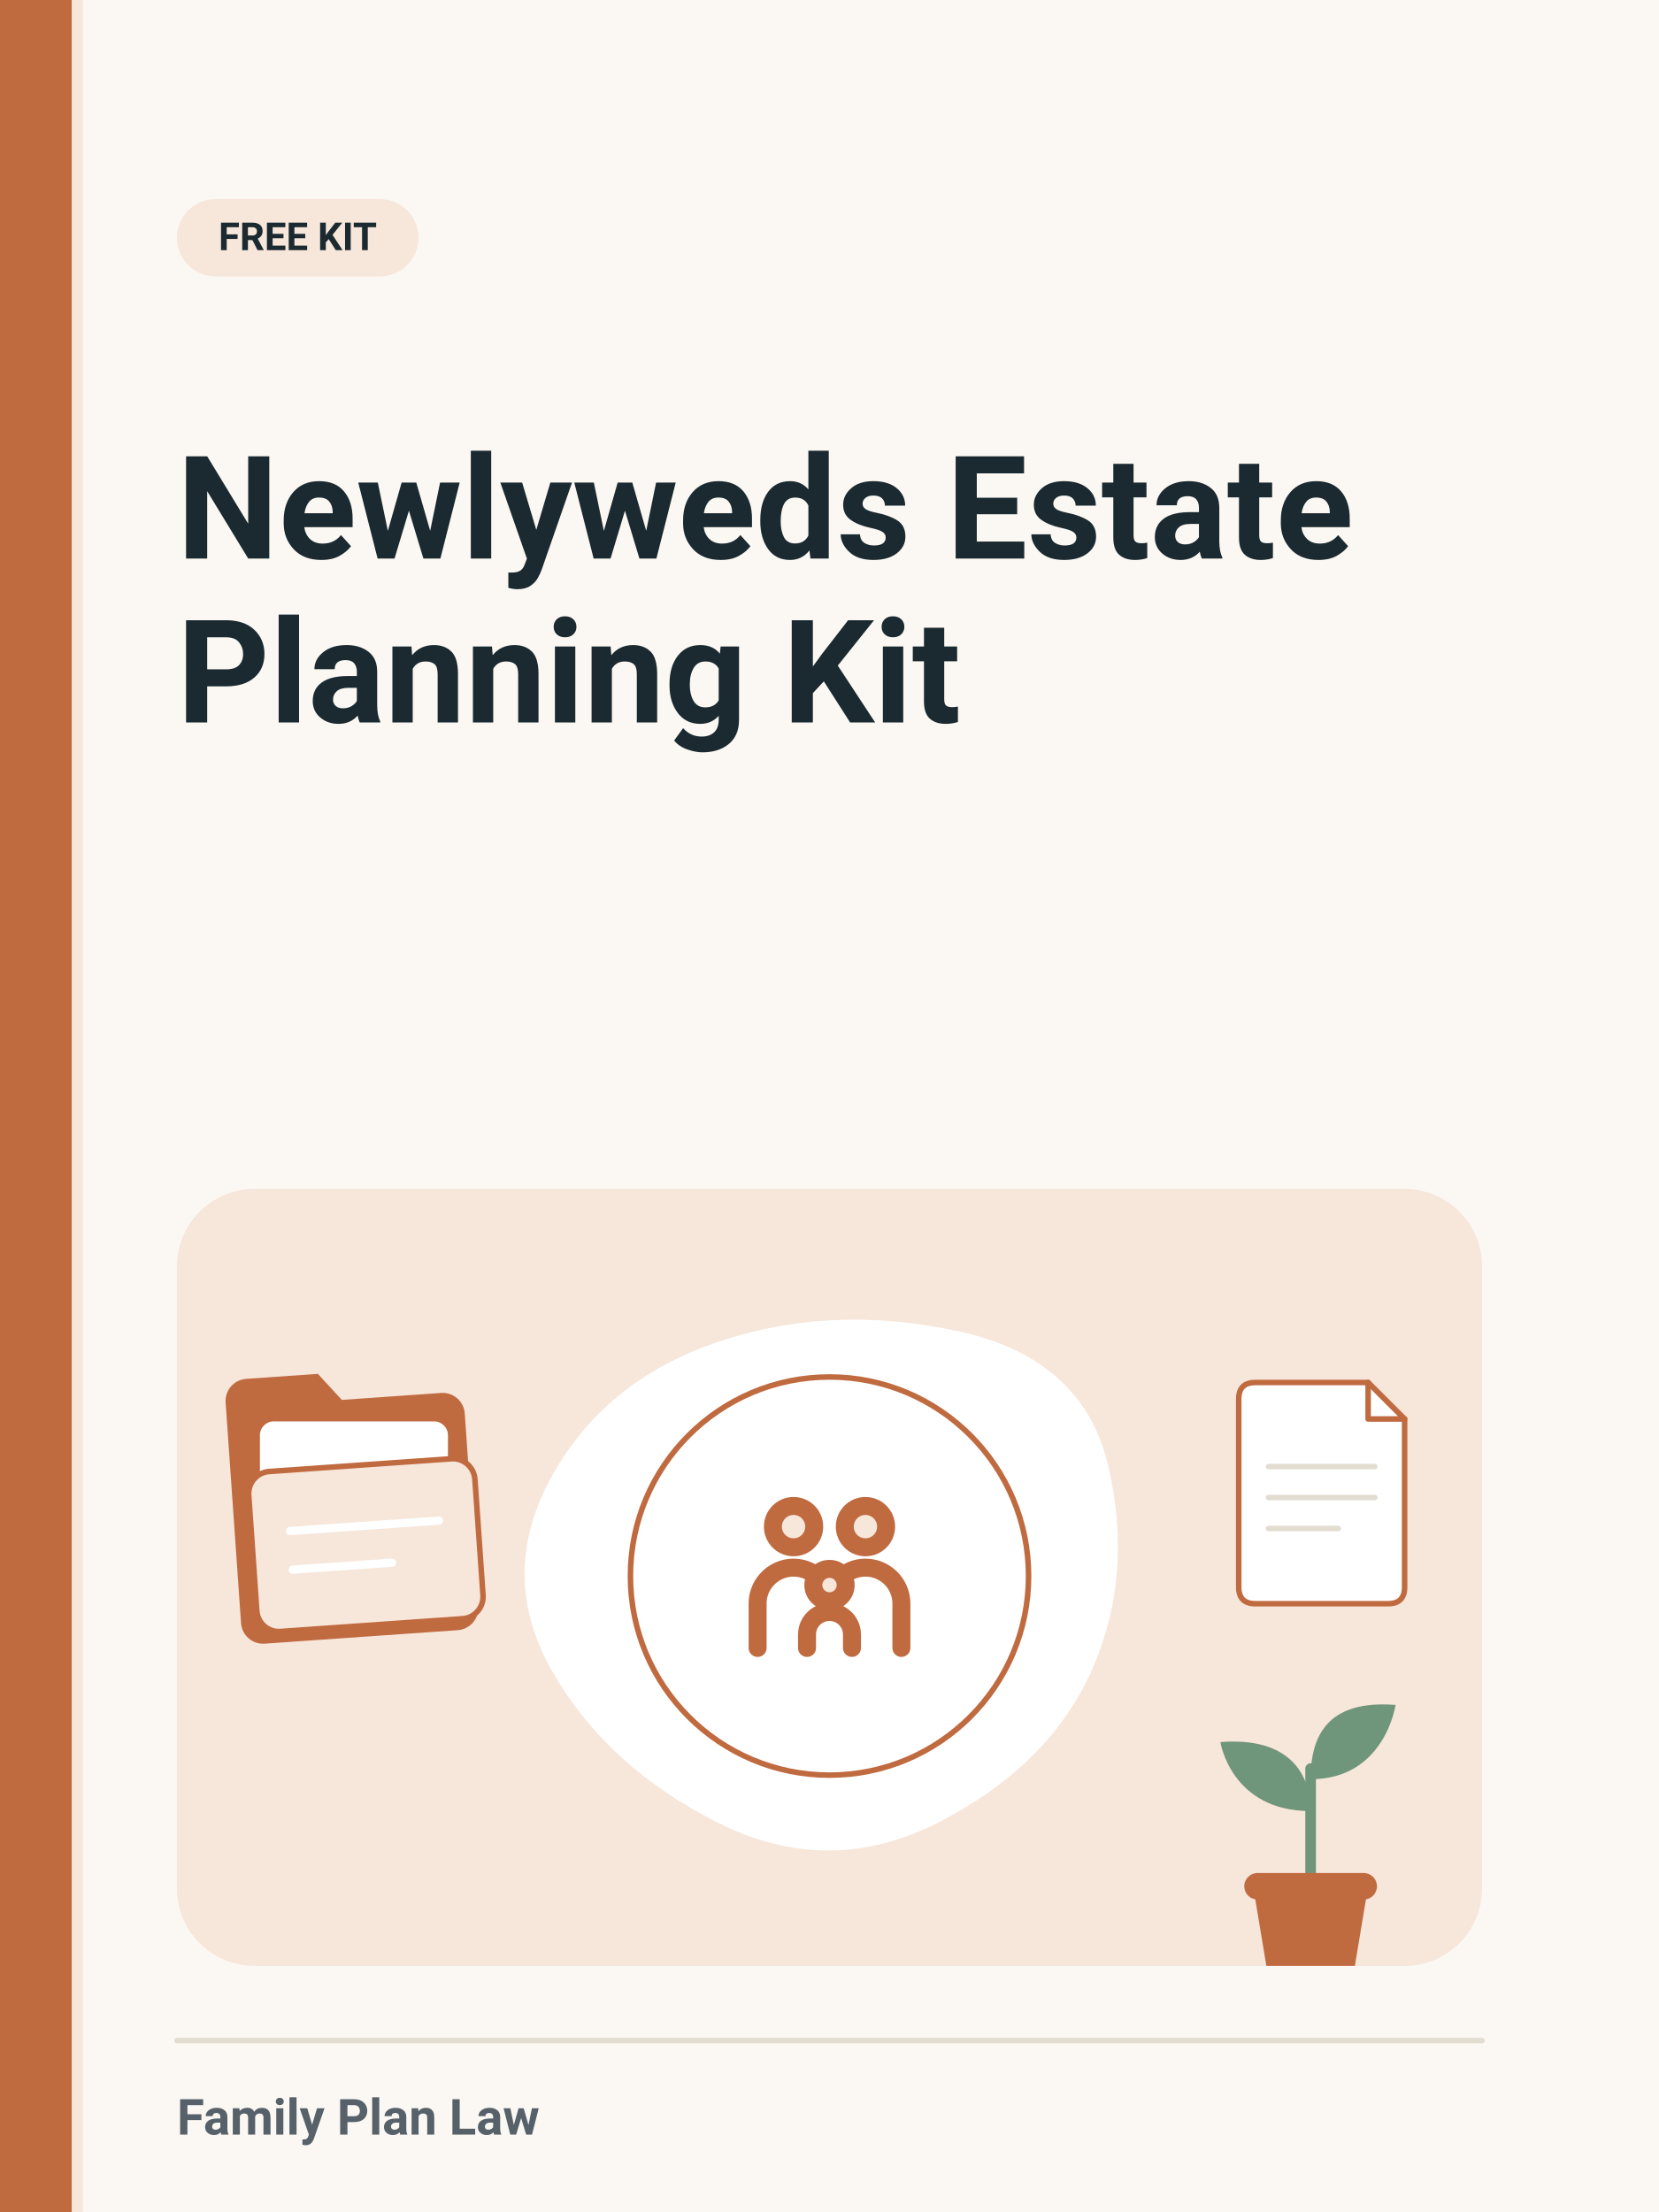
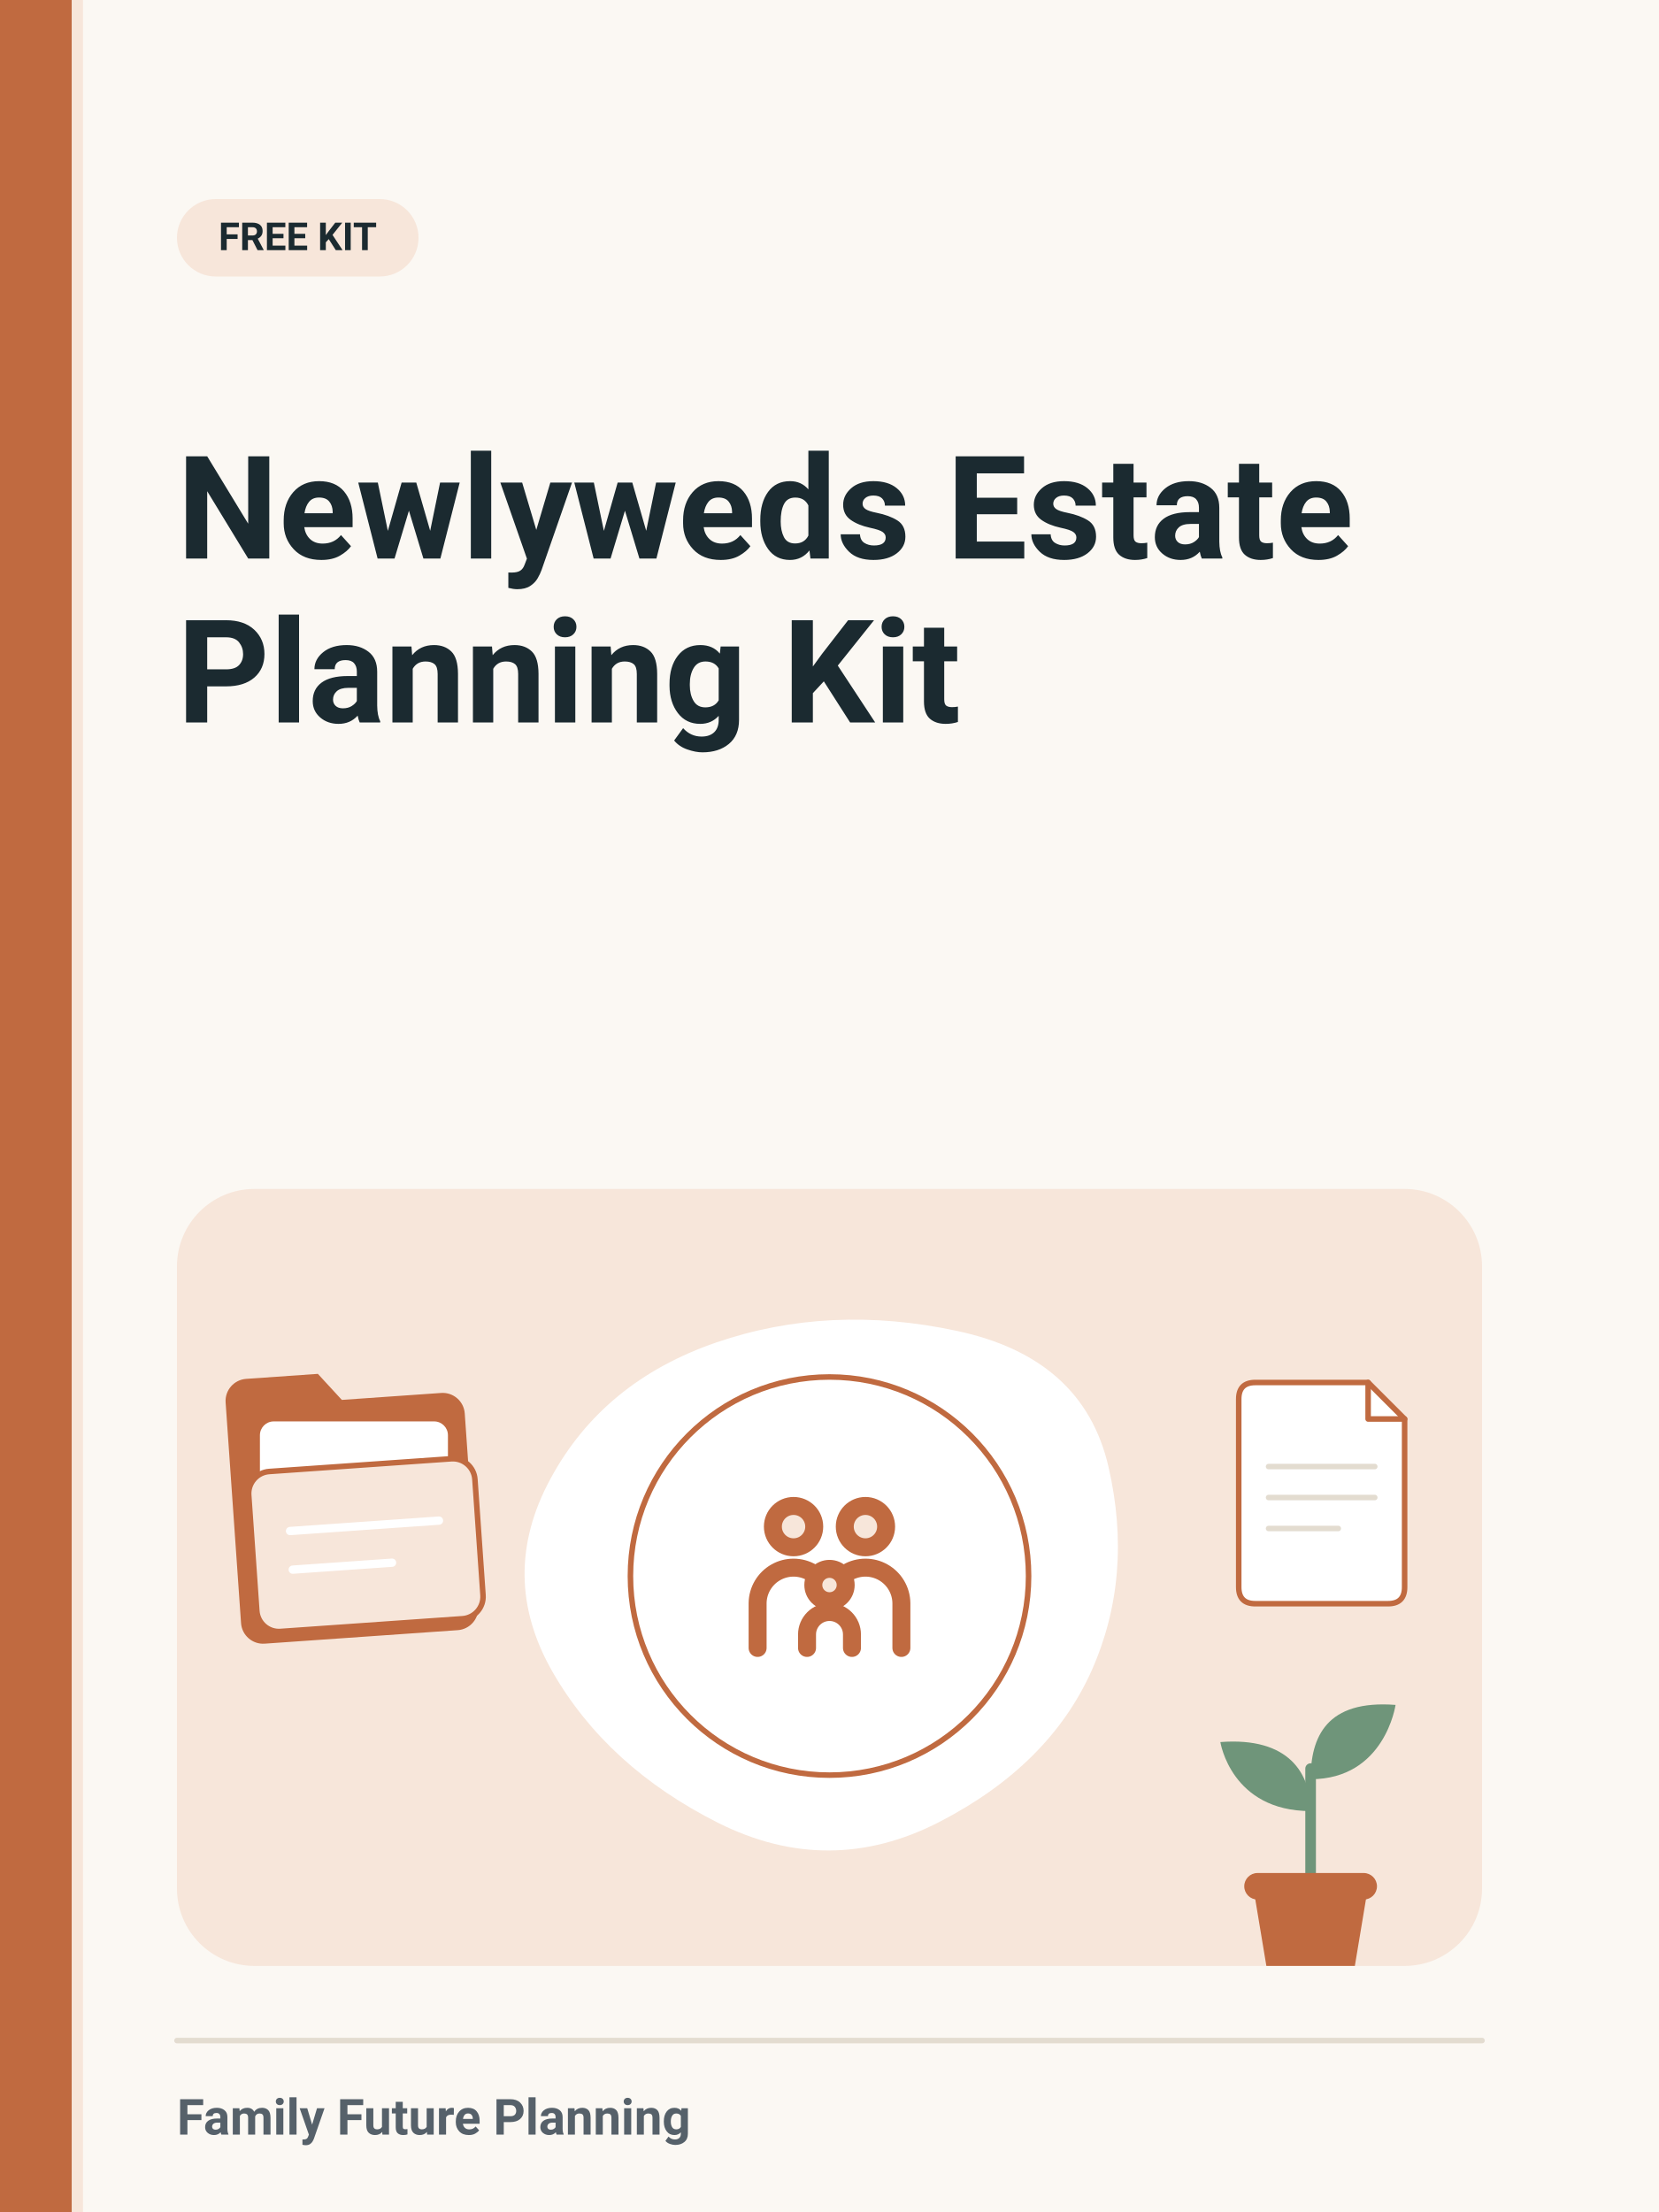
<svg xmlns="http://www.w3.org/2000/svg" viewBox="0 0 600 800" role="img" aria-labelledby="_R_0_-t _R_0_-d" width="600" height="800">
  <rect width="600" height="800" style="fill:#fbf8f3" />
  <rect width="26" height="800" style="fill:#c06a40" />
  <rect x="26" width="4" height="800" style="fill:#f7e6da" />
  <g>
    <rect x="64" y="72" width="87.36" height="28" rx="14" style="fill:#f7e6da" />
    <text x="107.68" y="90.48" font-size="14" font-weight="600" text-anchor="middle" style="fill:#1b2a30;font-family:system-ui, -apple-system, &quot;Segoe UI&quot;, Roboto, sans-serif">FREE KIT</text>
  </g>
  <text x="64" y="202" font-size="52" font-weight="700" text-anchor="start" style="fill:#1b2a30;font-family:system-ui, -apple-system, &quot;Segoe UI&quot;, Roboto, sans-serif">Newlyweds Estate</text>
  <text x="64" y="261.28" font-size="52" font-weight="700" text-anchor="start" style="fill:#1b2a30;font-family:system-ui, -apple-system, &quot;Segoe UI&quot;, Roboto, sans-serif">Planning Kit</text>
  <rect x="64" y="430" width="472" height="281" rx="28" style="fill:#f7e6da" />
  <g>
    <path d="M 400.9 530.5 Q 410.0 570.0 394.8 604.2 Q 379.5 638.4 339.8 658.9 Q 300.0 679.4 259.8 659.3 Q 219.6 639.1 199.8 604.6 Q 180.0 570.0 199.1 534.8 Q 218.1 499.6 259.1 485.5 Q 300.0 471.5 345.9 481.3 Q 391.8 491.0 400.9 530.5 Z" style="fill:#ffffff" />
    <circle cx="300" cy="570" r="72" style="fill:#ffffff" />
    <circle cx="300" cy="570" r="72" style="fill:none;stroke:#c06a40" stroke-width="2" />
    <g transform="translate(261 531) scale(3.25)">
      <g style="stroke:#c06a40;color:#c06a40" fill="none" stroke-width="2" stroke-linecap="round" stroke-linejoin="round">
        <circle cx="8" cy="6.5" r="2.3" fill="#f7e6da" />
        <circle cx="16" cy="6.5" r="2.3" fill="#f7e6da" />
        <circle cx="12" cy="13" r="1.8" fill="#f7e6da" />
        <path d="M4 20v-5a4 4 0 0 1 6-3.4M20 20v-5a4 4 0 0 0-6-3.4M9.5 20v-1.5a2.5 2.5 0 0 1 5 0V20" />
      </g>
    </g>
    <g>
      <g transform="rotate(-4 129 540)">
        <path d="M84 504 a8 8 0 0 1 8-8 h26 l8 10 h36 a8 8 0 0 1 8 8 v70 a8 8 0 0 1-8 8 h-70 a8 8 0 0 1-8-8z" style="fill:#c06a40" />
        <rect x="94" y="514" width="68" height="50" rx="5" style="fill:#ffffff" transform="rotate(4 128 540)" />
        <rect x="90" y="530" width="82" height="58" rx="8" style="fill:#f7e6da" stroke="#c06a40" stroke-width="2" />
        <line x1="104" x2="158" y1="552" y2="552" style="stroke:#ffffff" stroke-width="3" stroke-linecap="round" />
        <line x1="104" x2="140" y1="566" y2="566" style="stroke:#ffffff" stroke-width="3" stroke-linecap="round" />
      </g>
      <g transform="translate(448 500)">
        <path d="M 0 6 Q 0 0 6 0 H 46.8 L 60 13.2 V 74 Q 60 80 54 80 H 6 Q 0 80 0 74 Z" style="fill:#ffffff;stroke:#c06a40" stroke-width="2" stroke-linecap="round" stroke-linejoin="round" />
        <path d="M 46.8 0 V 13.2 H 60" style="fill:none;stroke:#c06a40" stroke-width="2" stroke-linecap="round" stroke-linejoin="round" />
        <line x1="10.8" x2="49.2" y1="30.4" y2="30.4" style="stroke:#e3dcd0" stroke-width="2" stroke-linecap="round" stroke-linejoin="round" />
        <line x1="10.8" x2="49.2" y1="41.6" y2="41.6" style="stroke:#e3dcd0" stroke-width="2" stroke-linecap="round" stroke-linejoin="round" />
        <line x1="10.8" x2="36" y1="52.8" y2="52.8" style="stroke:#e3dcd0" stroke-width="2" stroke-linecap="round" stroke-linejoin="round" />
      </g>
      <g transform="translate(474 711) scale(0.8)">
        <g transform="translate(0 -34) scale(1.2)">
          <path d="M 0 0 V -46" style="stroke:#6f957a;fill:none" stroke-width="4" stroke-linecap="round" stroke-linejoin="round" />
          <path d="M 0 -30 C -30 -30 -34 -56 -34 -56 C -8 -58 0 -44 0 -30 Z" style="fill:#6f957a" />
          <path d="M 0 -42 C 28 -42 32 -70 32 -70 C 6 -72 0 -58 0 -42 Z" style="fill:#6f957a" />
        </g>
        <path d="M -26 -36 H 26 L 20 0 H -20 Z" style="fill:#c06a40" />
        <rect x="-30" y="-42" width="60" height="12" rx="6" style="fill:#c06a40" />
      </g>
    </g>
  </g>
  <line x1="64" x2="536" y1="738" y2="738" style="stroke:#e3dcd0" stroke-width="2" stroke-linecap="round" stroke-linejoin="round" />
-   <text x="64" y="772" font-size="18" font-weight="700" text-anchor="start" style="fill:#56616a;font-family:system-ui, -apple-system, &quot;Segoe UI&quot;, Roboto, sans-serif">Family Plan Law</text>
+   <text x="64" y="772" font-size="18" font-weight="700" text-anchor="start" style="fill:#56616a;font-family:system-ui, -apple-system, &quot;Segoe UI&quot;, Roboto, sans-serif">Family Future Planning</text>
</svg>
